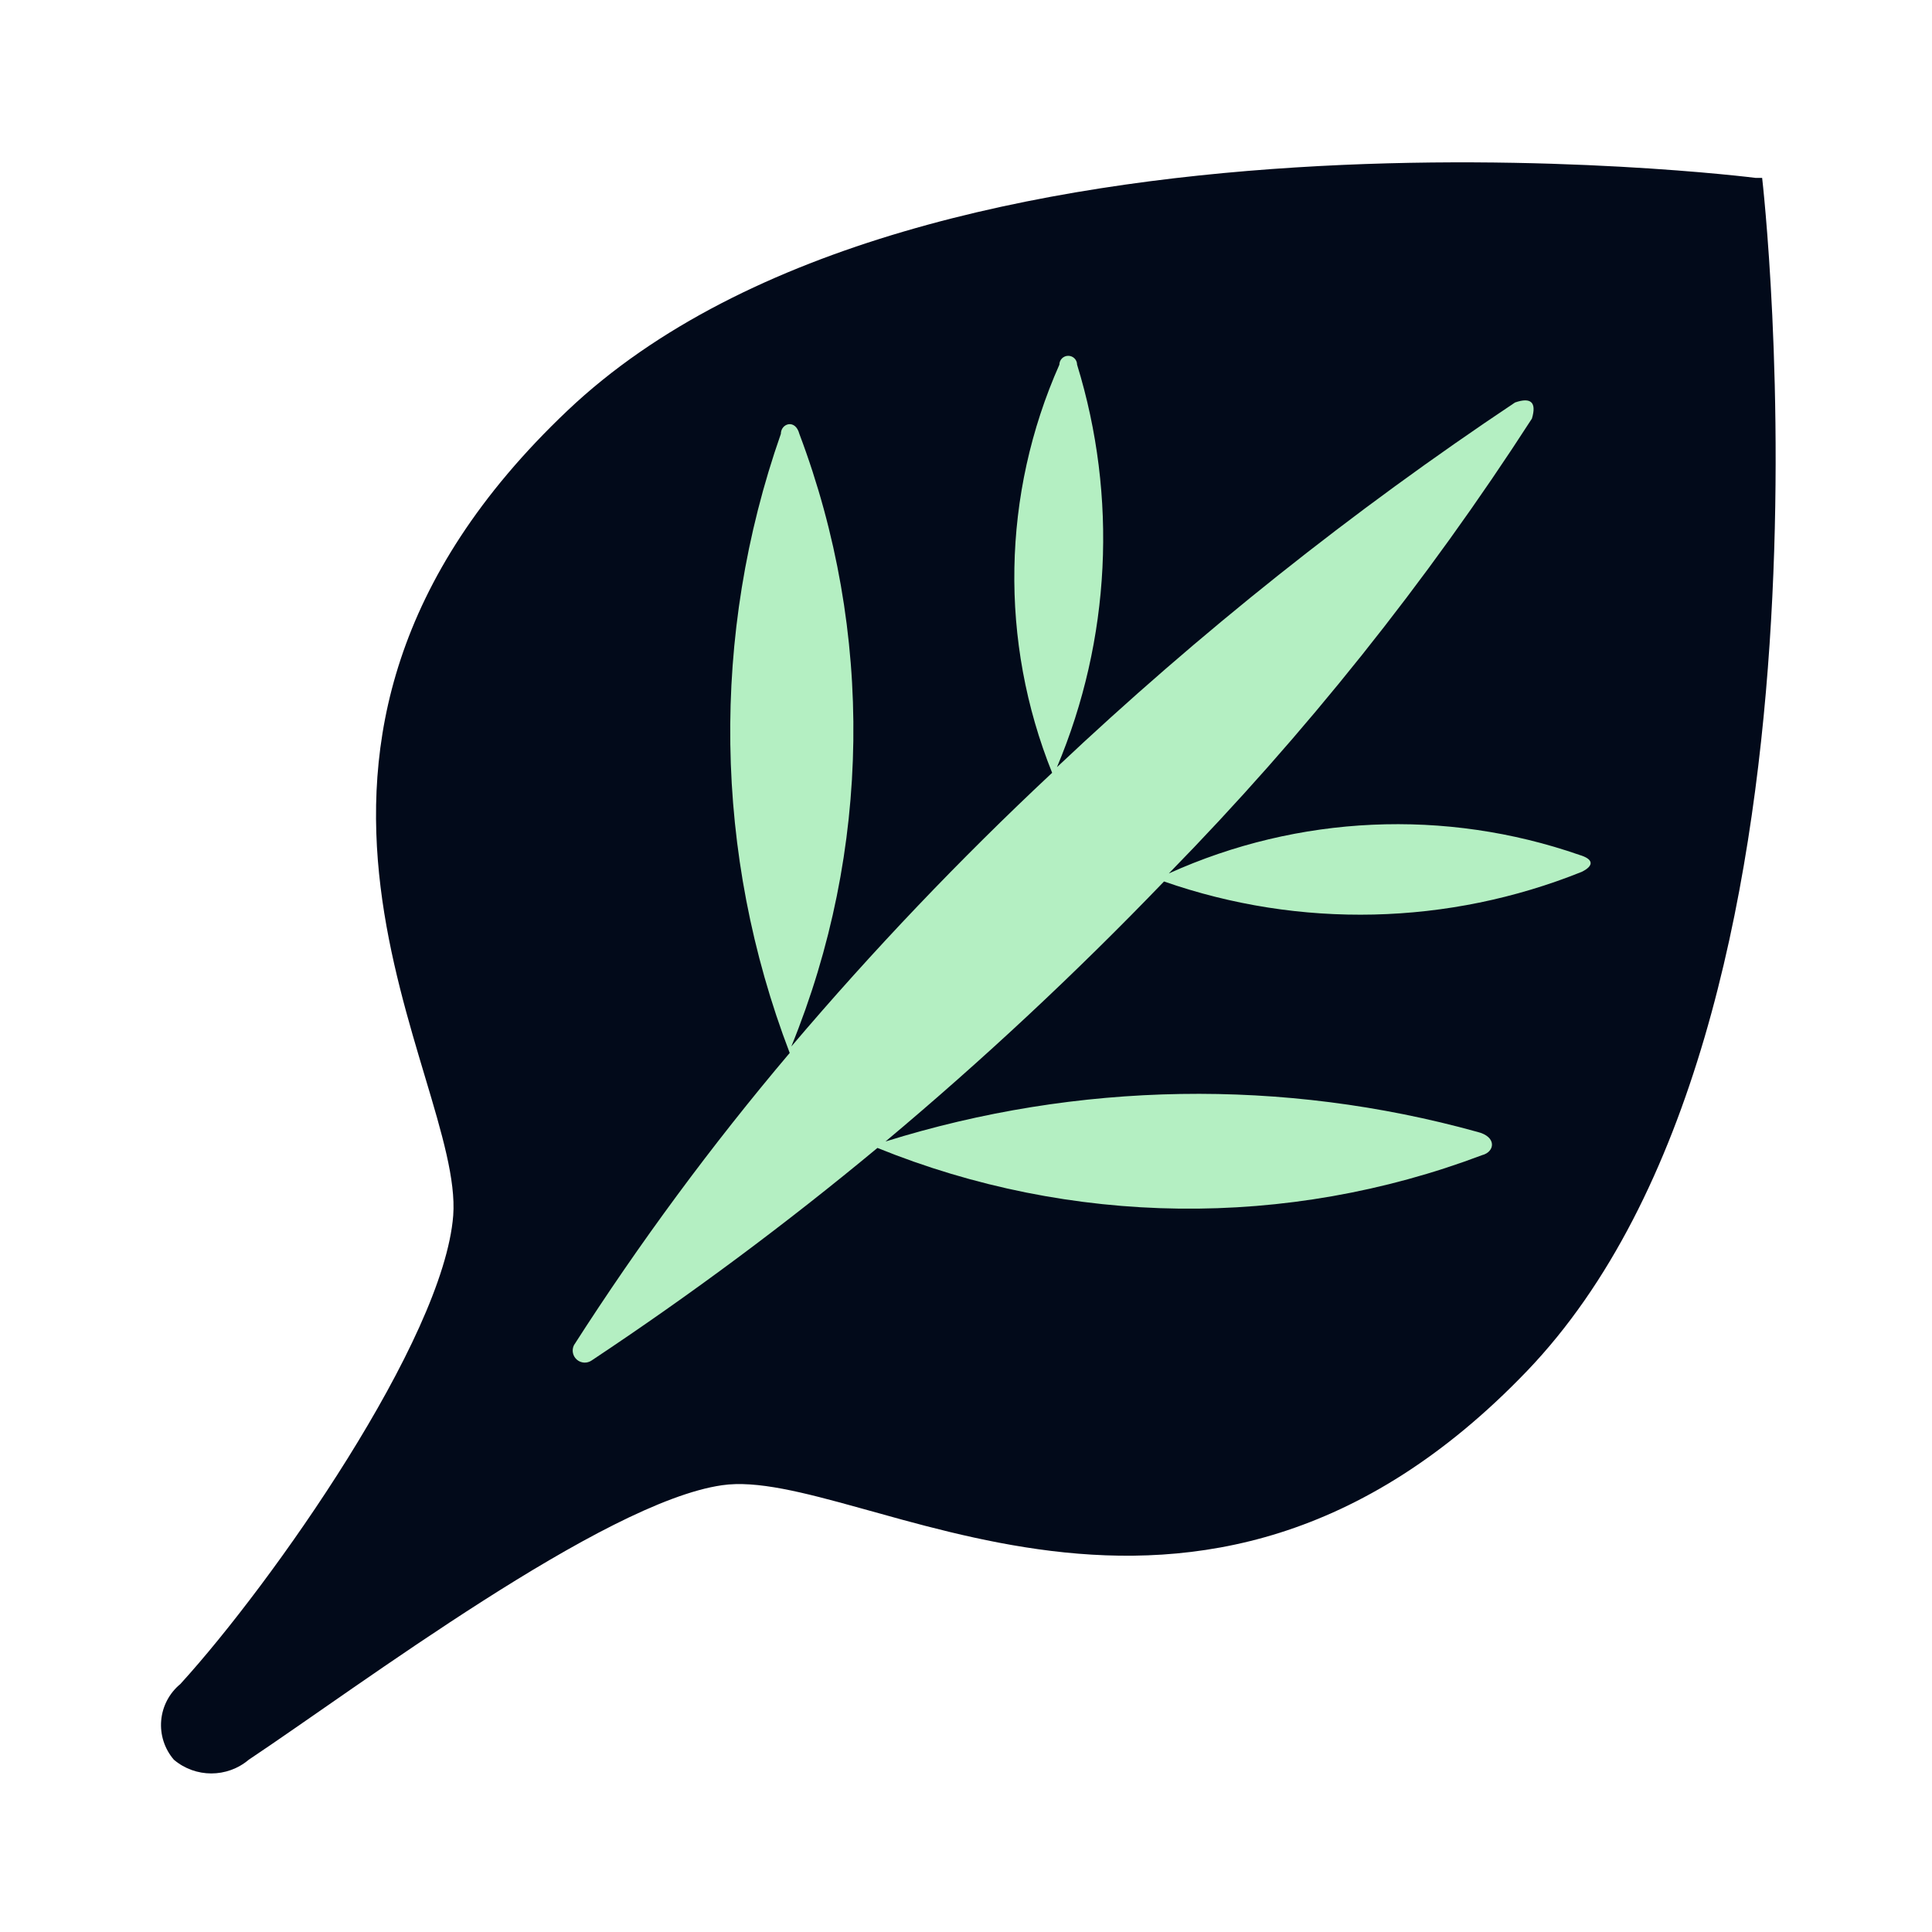
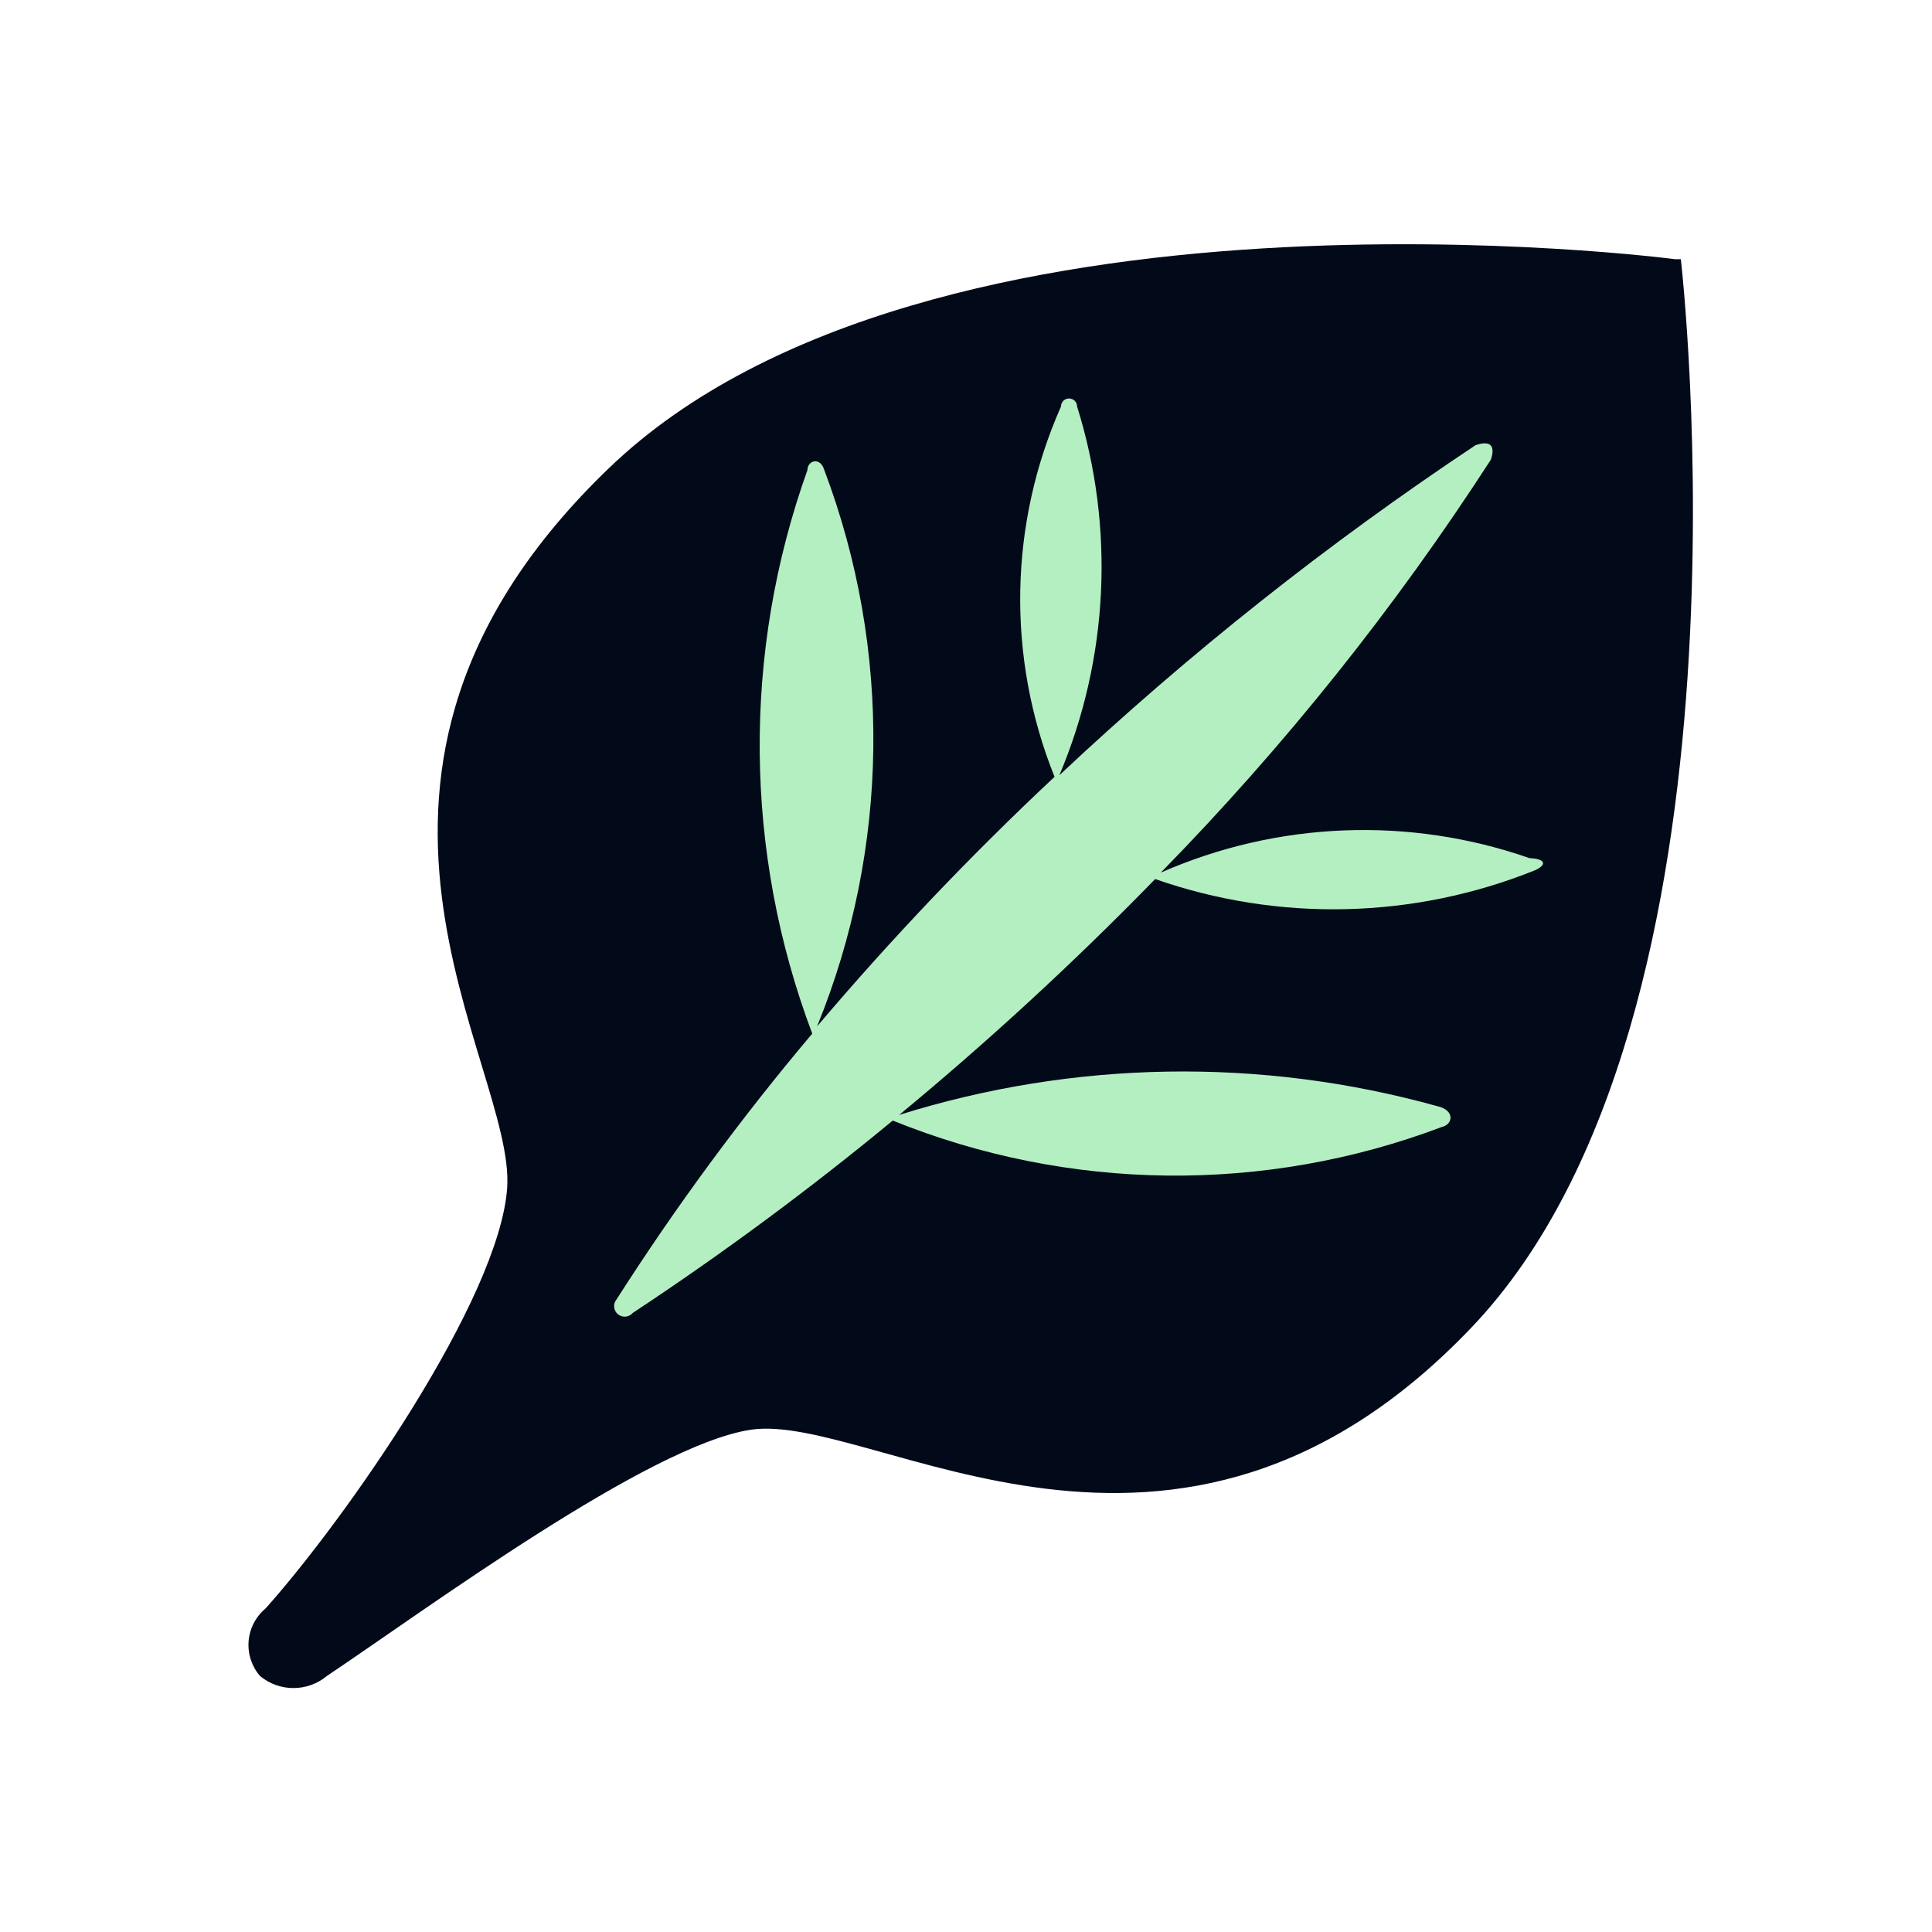
<svg xmlns="http://www.w3.org/2000/svg" viewBox="0 0 24 24">
  <defs>
    <style>
      .b {
        fill: #020a1a;
      }

      .c {
        fill: #b4efc2;
      }
    </style>
  </defs>
-   <path class="b" d="M21.89,2.21l-.08,0h0S11.48.9,7.05,5.1s-1.29,8.25-1.42,10c-.12,1.54-2.25,4.57-3.39,5.82a.66.66,0,0,0-.08.94.72.72,0,0,0,.93,0c1.38-.92,4.41-3.2,5.88-3.41,1.71-.25,5.86,2.9,10-1.42S21.89,2.21,21.89,2.21Z" />
-   <path class="c" d="M19.65,10.83a7.39,7.39,0,0,1-5.19.12A44.11,44.11,0,0,1,11,14.18a13,13,0,0,1,7.35-.12c.25.06.22.25.06.29a10.3,10.3,0,0,1-7.51-.09,41.55,41.55,0,0,1-3.55,2.64.15.15,0,0,1-.22-.19,34.12,34.12,0,0,1,2.68-3.63A11.17,11.17,0,0,1,9.7,5.39c0-.13.18-.19.23,0A10.41,10.41,0,0,1,9.83,13,41,41,0,0,1,13.07,9.6a6.51,6.51,0,0,1,.09-5.07.11.11,0,0,1,.22,0,7.33,7.33,0,0,1-.25,5A43.35,43.35,0,0,1,18.82,5c.2-.07.27,0,.21.2a36,36,0,0,1-4.51,5.65,6.89,6.89,0,0,1,5.1-.23C19.79,10.67,19.81,10.75,19.65,10.83Z" />
+   <path class="b" d="M20.88,3.22l-.07,0h0S11.54,2,7.57,5.81s-1.16,7.4-1.27,8.95c-.1,1.38-2,4.1-3,5.22a.59.59,0,0,0-.07.84.65.65,0,0,0,.83,0c1.24-.83,4-2.87,5.27-3.06,1.53-.22,5.26,2.6,8.95-1.27S20.88,3.22,20.88,3.22Z" />
+   <path class="c" d="M19.07,10.81a6.71,6.71,0,0,1-4.72.11,40.08,40.08,0,0,1-3.18,2.93,11.79,11.79,0,0,1,6.68-.11c.23.05.2.23.06.26a9.36,9.36,0,0,1-6.82-.08,37.75,37.75,0,0,1-3.23,2.39.13.13,0,0,1-.2-.17,31,31,0,0,1,2.43-3.3,10.15,10.15,0,0,1-.06-7c0-.12.16-.17.21,0a9.46,9.46,0,0,1-.09,6.91,37.25,37.25,0,0,1,2.95-3.1,5.91,5.91,0,0,1,.08-4.6.1.1,0,0,1,.2,0,6.66,6.66,0,0,1-.22,4.58,39.39,39.39,0,0,1,5.17-4.1c.18-.06.25,0,.19.18a32.75,32.75,0,0,1-4.1,5.13A6.26,6.26,0,0,1,19,10.66C19.2,10.67,19.22,10.74,19.07,10.81Z" />
</svg>
